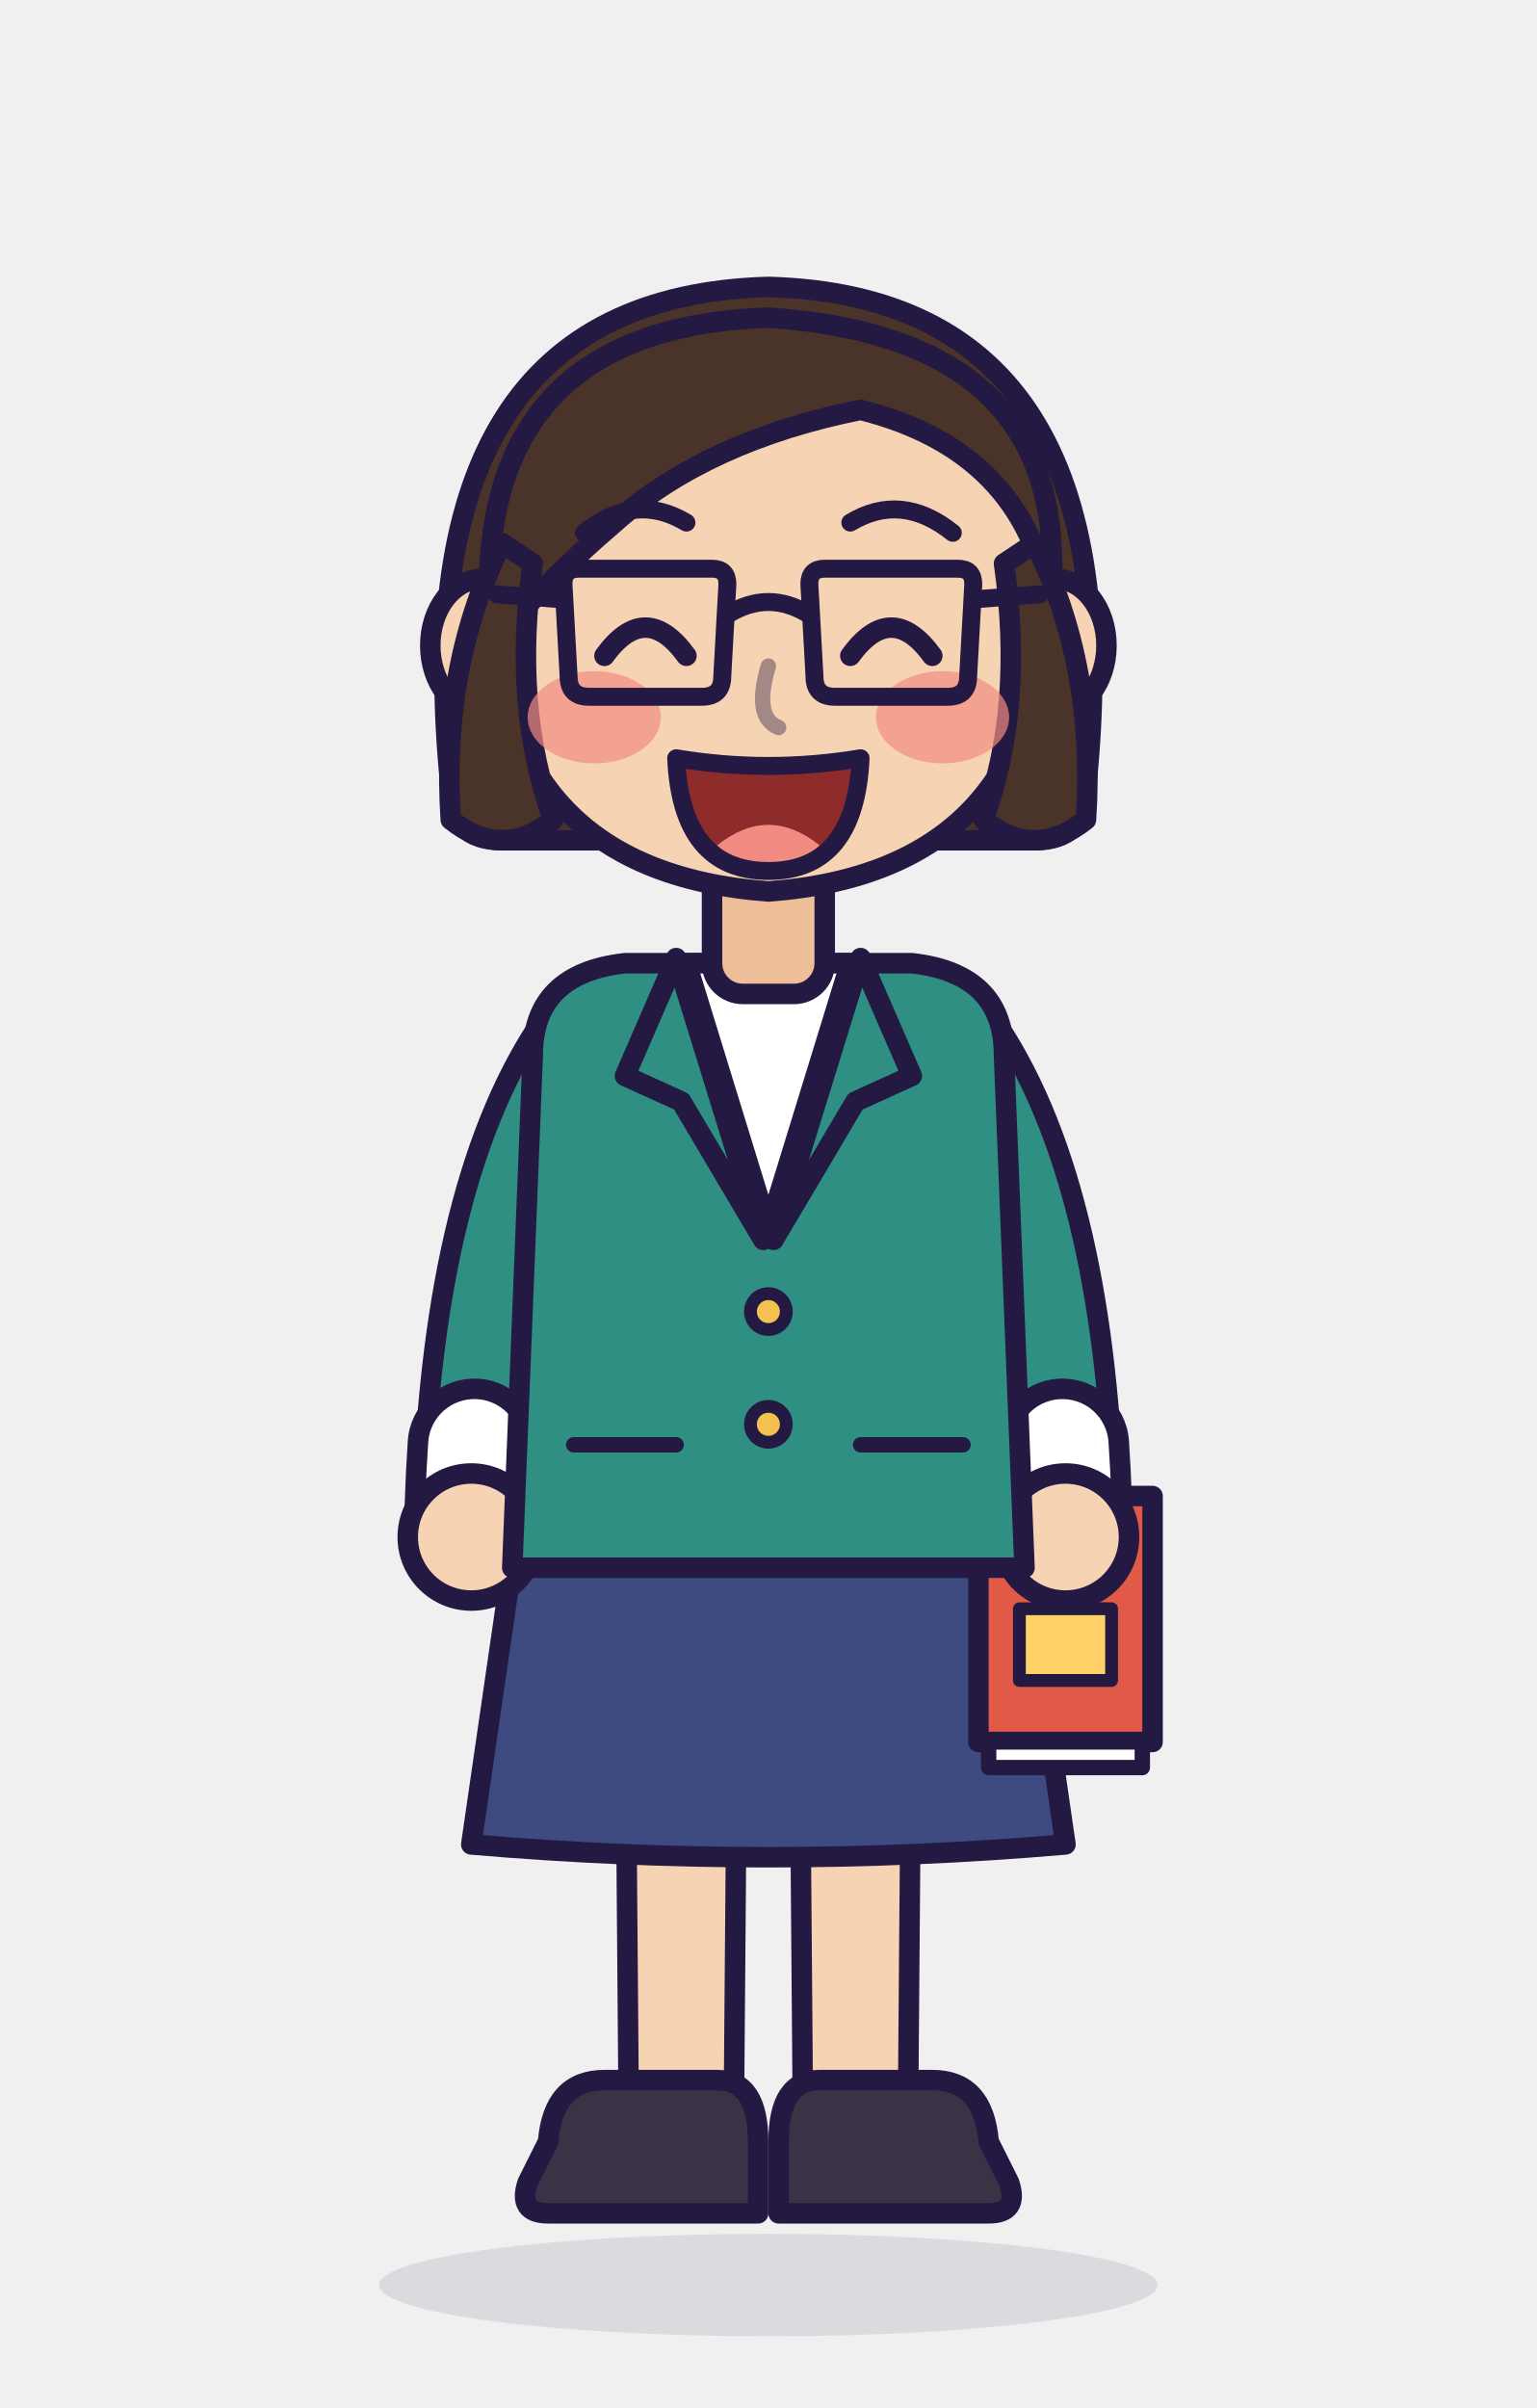
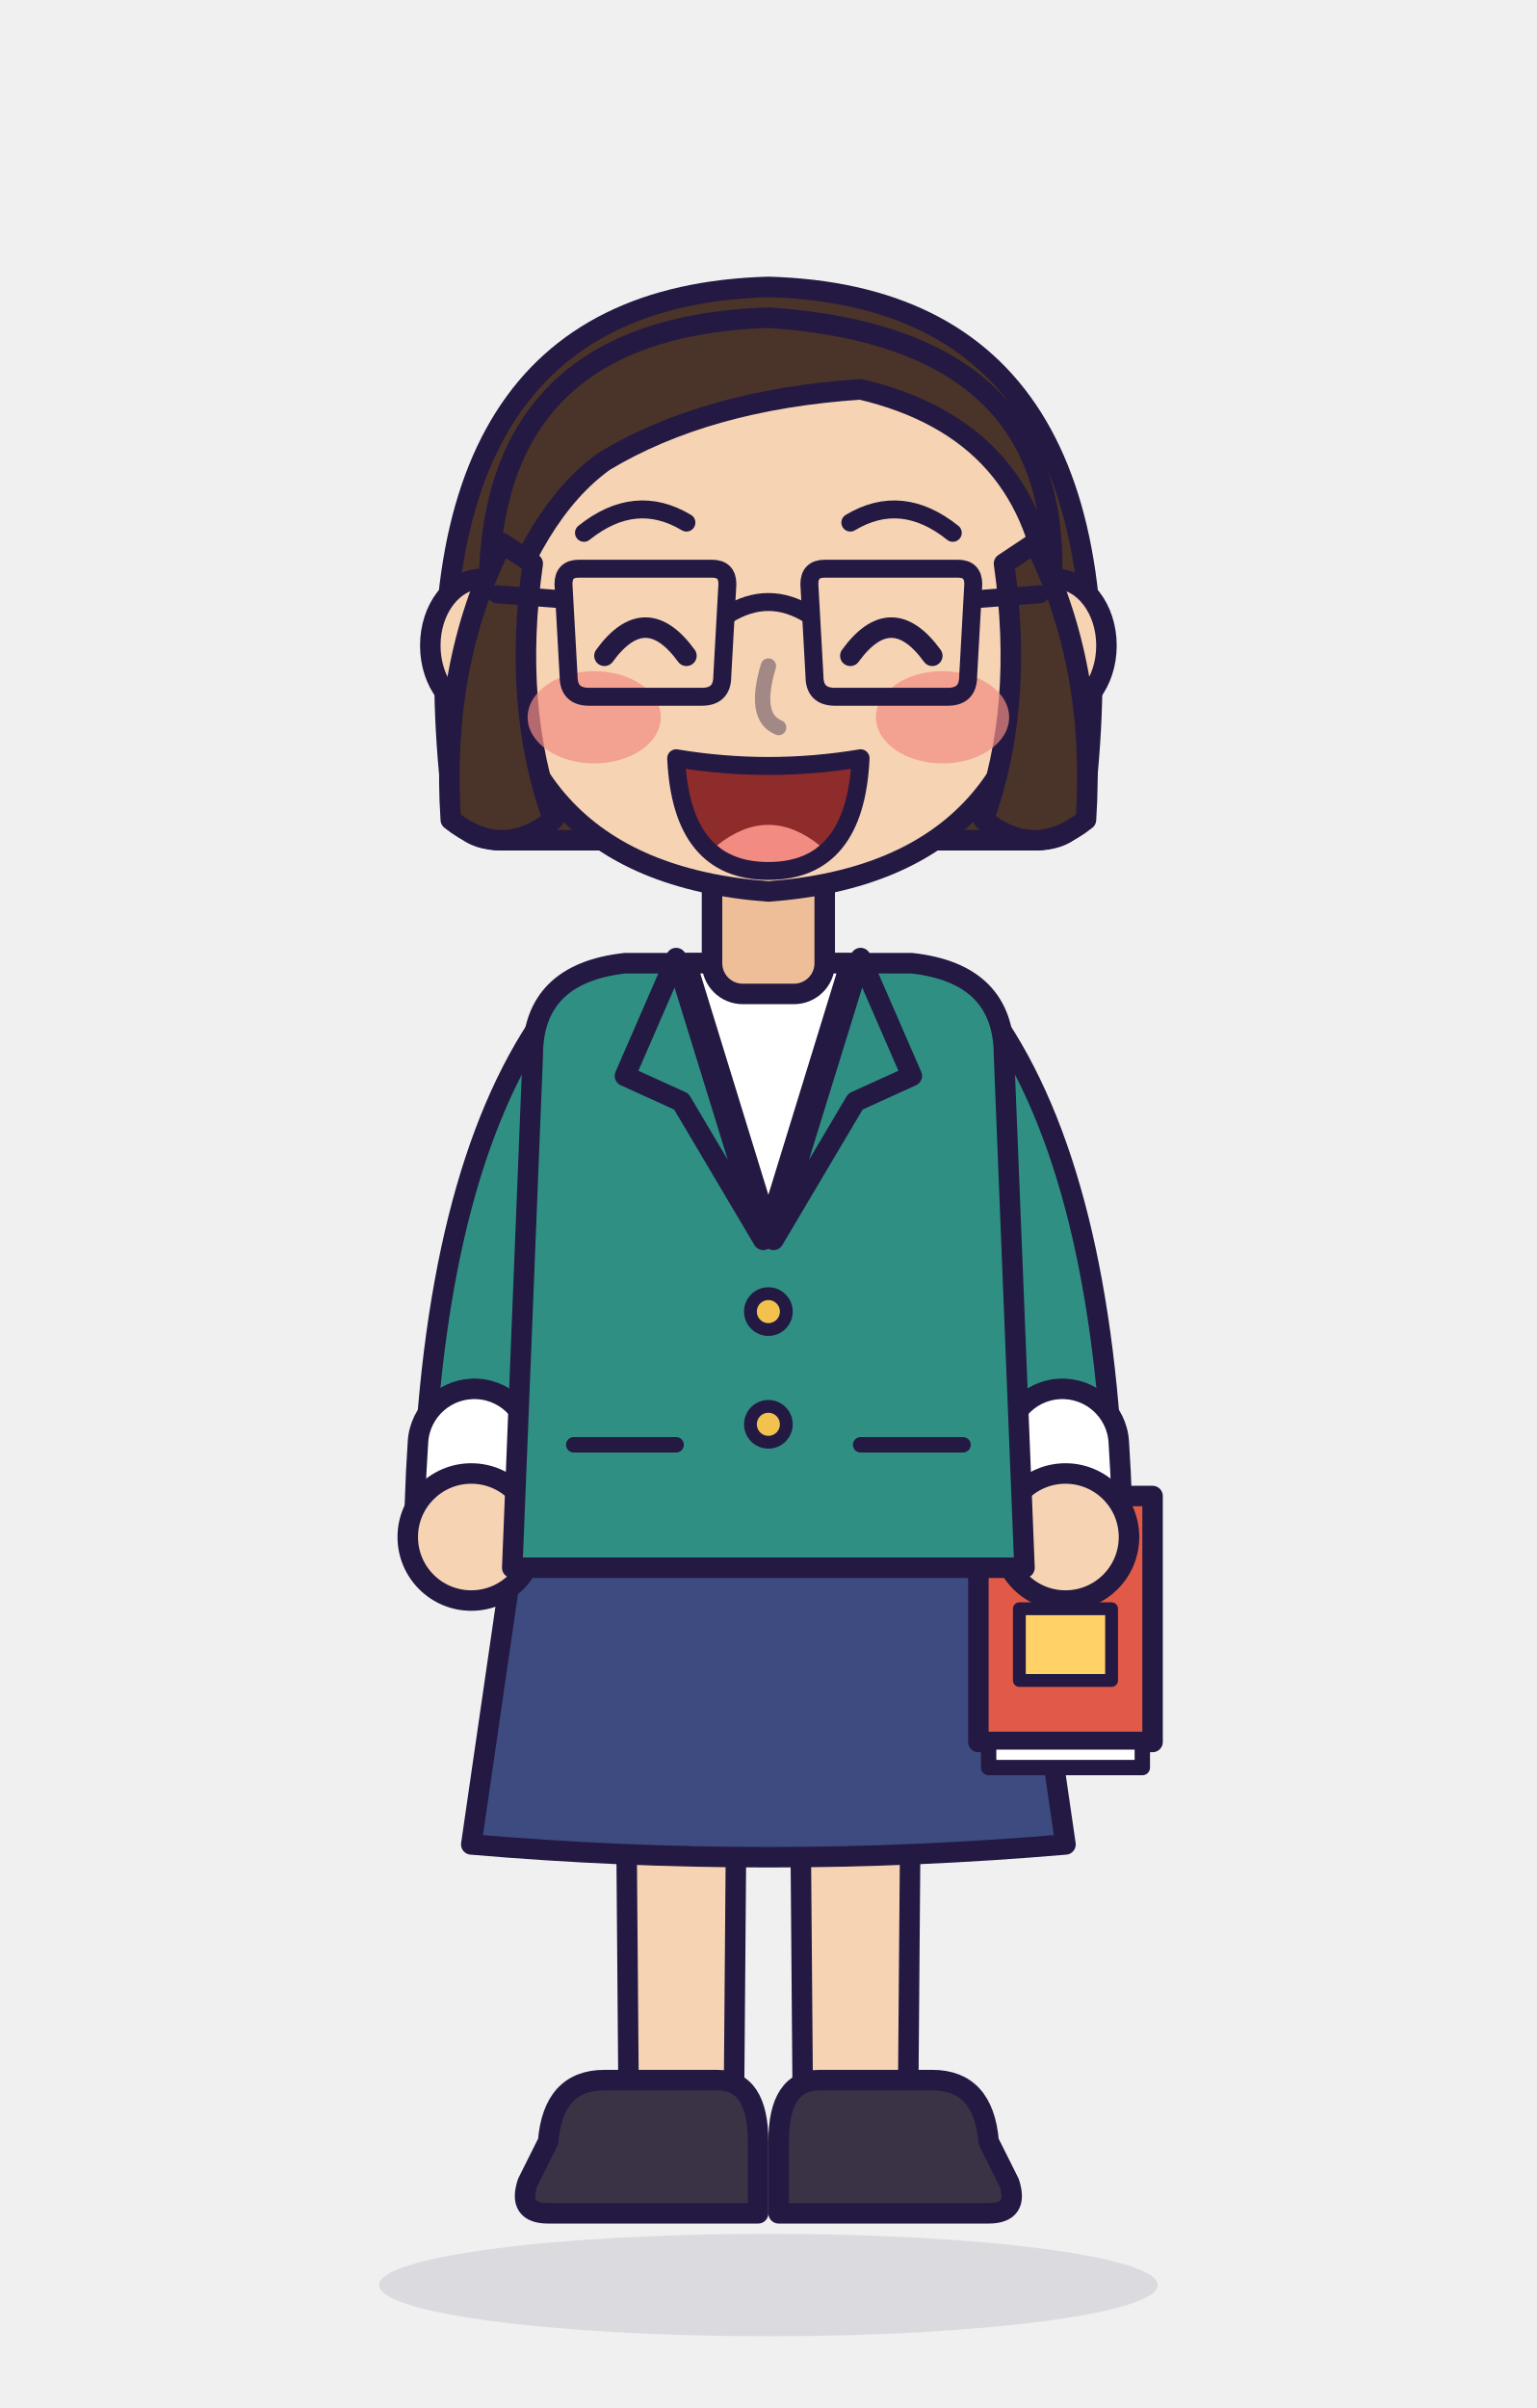
<svg xmlns="http://www.w3.org/2000/svg" viewBox="0 0 300 470" role="img" aria-label="Teacher with a bob, glasses and a book, happy face, front view">
  <ellipse class="shadow" cx="150" cy="446" rx="76" ry="10" fill="#231942" stroke="none" opacity="0.1" />
  <g class="figure" stroke="#231942" stroke-width="4" stroke-linejoin="round" stroke-linecap="round">
    <g class="legs">
      <path d="M121.8 296L144.2 296L143.2 420L122.8 420Z" fill="#F6D3B3" />
      <path d="M155.8 296L178.2 296L177.2 420L156.8 420Z" fill="#F6D3B3" />
      <path d="M148 418Q148 406 140 406L118 406Q108 406 107 418L103 426Q101 432 107 432L148 432Z" fill="#3A3346" />
      <path d="M152 418Q152 406 160 406L182 406Q192 406 193 418L197 426Q199 432 193 432L152 432Z" fill="#3A3346" />
      <path d="M101 298L199 298L208 360Q150 365 92 360Z" fill="#3D4B80" />
    </g>
    <g class="arm-left">
      <path d="M178.2 209.4Q196.6 235.9 198.5 294.3A9.5 9.5 0 0 0 217.5 293.7Q215.4 229.7 193.8 198.6A9.5 9.5 0 0 0 178.2 209.4Z" fill="#2F8F83" />
      <path d="M196.4 282.8Q196.8 288.4 197 294.4A11 11 0 0 0 219 293.6Q218.8 287.3 218.4 281.4A11 11 0 0 0 196.4 282.8Z" fill="#FFFFFF" />
      <g class="book">
        <path d="M191 292L225 292L225 340L191 340Z" fill="#E05A47" />
        <path d="M193 340L223 340L223 345L193 345Z" fill="#FFFFFF" stroke-width="3" />
        <path d="M199 314L217 314L217 328L199 328Z" fill="#FFD166" stroke-width="2.5" />
      </g>
      <circle class="hand" cx="208" cy="300" r="12.4" fill="#F6D3B3" />
    </g>
    <g class="arm-right">
      <path d="M106.2 198.6Q84.6 229.7 82.5 293.7A9.5 9.5 0 0 0 101.5 294.3Q103.4 235.9 121.8 209.4A9.5 9.5 0 0 0 106.2 198.6Z" fill="#2F8F83" />
      <path d="M81.6 281.4Q81.2 287.3 81 293.6A11 11 0 0 0 103 294.4Q103.2 288.4 103.6 282.8A11 11 0 0 0 81.6 281.4Z" fill="#FFFFFF" />
      <circle class="hand" cx="92" cy="300" r="12.4" fill="#F6D3B3" />
    </g>
    <g class="body">
      <path d="M104 206Q104 190 122 188L178 188Q196 190 196 206L200 306L100 306Z" fill="#2F8F83" />
      <path d="M134 188L166 188L150 240Z" fill="#FFFFFF" />
      <g class="neck">
        <rect x="139" y="166" width="22" height="28" rx="6" fill="#EDBE98" />
      </g>
      <path d="M132 187L122 210L133 215L149 242Z" fill="#2F8F83" />
      <path d="M168 187L178 210L167 215L151 242Z" fill="#2F8F83" />
      <g class="buttons">
        <circle cx="150" cy="256" r="3.5" fill="#F2C14E" stroke-width="2.5" />
        <circle cx="150" cy="278" r="3.5" fill="#F2C14E" stroke-width="2.5" />
      </g>
      <path d="M112 282L132 282M168 282L188 282" fill="none" stroke-width="3" />
    </g>
    <g class="head" transform="translate(150 120) scale(1)" stroke-width="4">
      <g class="hair-back">
        <path d="M-62 34Q-72-62 0-64Q72-62 62 34Q62 44 52 44L-52 44Q-62 44-62 34Z" fill="#4A3328" />
      </g>
      <g class="ears">
        <ellipse cx="-56" cy="6" rx="10" ry="13" fill="#F6D3B3" />
        <ellipse cx="56" cy="6" rx="10" ry="13" fill="#F6D3B3" />
        <path d="M-58 0Q-52 6-57 12" fill="none" stroke-width="3" opacity="0.4" />
        <path d="M58 0Q52 6 57 12" fill="none" stroke-width="3" opacity="0.4" />
      </g>
      <path class="face" d="M-54-6Q-54-52 0-52Q54-52 54-6Q54 50 0 54Q-54 50-54-6Z" fill="#F6D3B3" />
      <g class="hair">
-         <path d="M-54 6Q-60-56 0-58Q60-54 55-2Q50-32 18-40Q-12-34-30-18Q-44-6-54 6Z" fill="#4A3328" />
+         <path d="M-54 6Q-60-56 0-58Q60-54 55-2Q52-36 18-44Q-12-42-32-30Q-46-20-54 6Z" fill="#4A3328" />
        <path d="M-52-14Q-64 10-62 40Q-52 48-42 40Q-50 18-46-10Z" fill="#4A3328" />
        <path d="M52-14Q64 10 62 40Q52 48 42 40Q50 18 46-10Z" fill="#4A3328" />
      </g>
      <g class="cheeks">
        <ellipse cx="-34" cy="20" rx="13" ry="9" fill="#F28B82" stroke="none" opacity="0.7" />
        <ellipse cx="34" cy="20" rx="13" ry="9" fill="#F28B82" stroke="none" opacity="0.7" />
      </g>
      <g class="brows">
        <path d="M-36-16Q-26-24-16-18M16-18Q26-24 36-16" fill="none" stroke-width="3.5" />
      </g>
      <g class="eyes">
        <path d="M-32 8Q-24-3-16 8M16 8Q24-3 32 8" fill="none" stroke-width="4" />
      </g>
      <g class="nose">
        <path d="M0 10Q-3 20 2 22" fill="none" stroke-width="3" opacity="0.4" />
      </g>
      <g class="mouth">
        <path d="M-18 28Q0 31 18 28Q17 50 0 50Q-17 50-18 28Z" fill="#8E2B2B" stroke="none" />
        <path d="M-10 45Q0 37 10 45Q6 50 0 50Q-6 50-10 45Z" fill="#F28B82" stroke="none" />
        <path d="M-18 28Q0 31 18 28Q17 50 0 50Q-17 50-18 28Z" fill="none" stroke-width="3.5" />
      </g>
      <g class="glasses">
        <path d="M-40-6Q-40-9-37-9L-11-9Q-8-9-8-6L-9 12Q-9 16-13 16L-35 16Q-39 16-39 12Z" fill="none" stroke-width="3.5" />
        <path d="M40-6Q40-9 37-9L11-9Q8-9 8-6L9 12Q9 16 13 16L35 16Q39 16 39 12Z" fill="none" stroke-width="3.5" />
        <path d="M-8 0Q0-5 8 0" fill="none" stroke-width="3.5" />
        <path d="M-40-3L-53-4M40-3L53-4" fill="none" stroke-width="3.5" />
      </g>
    </g>
  </g>
</svg>
